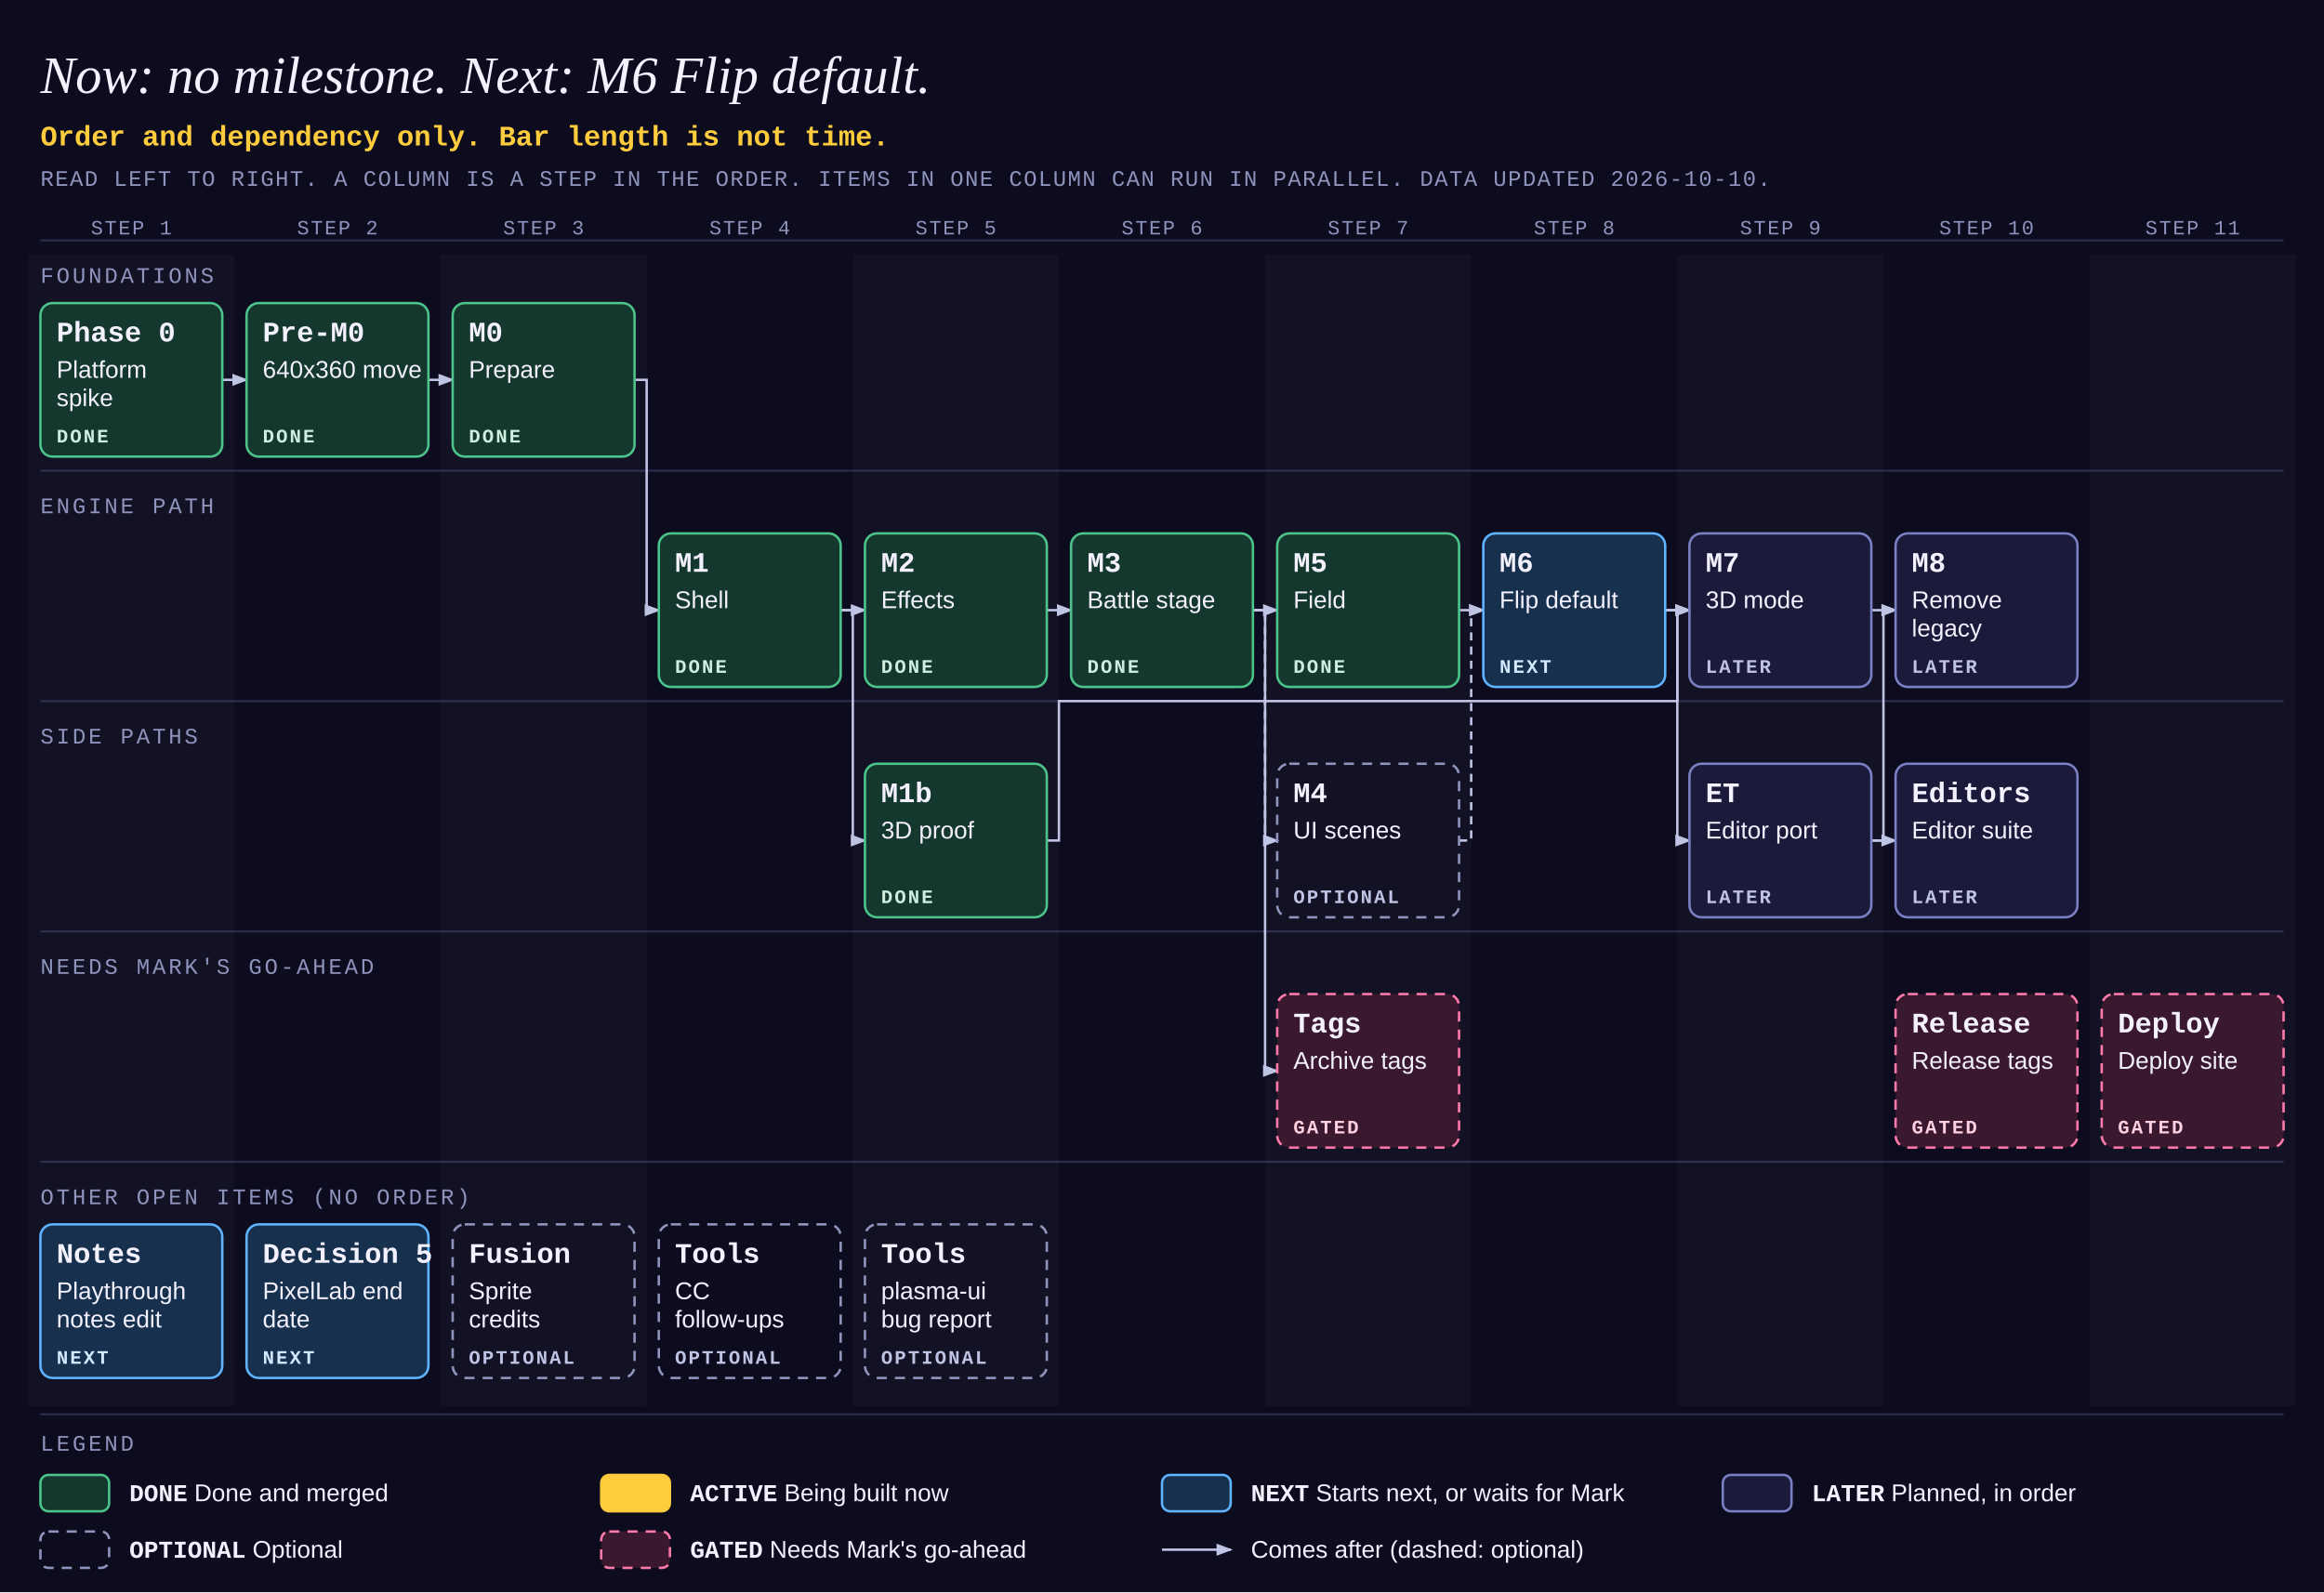
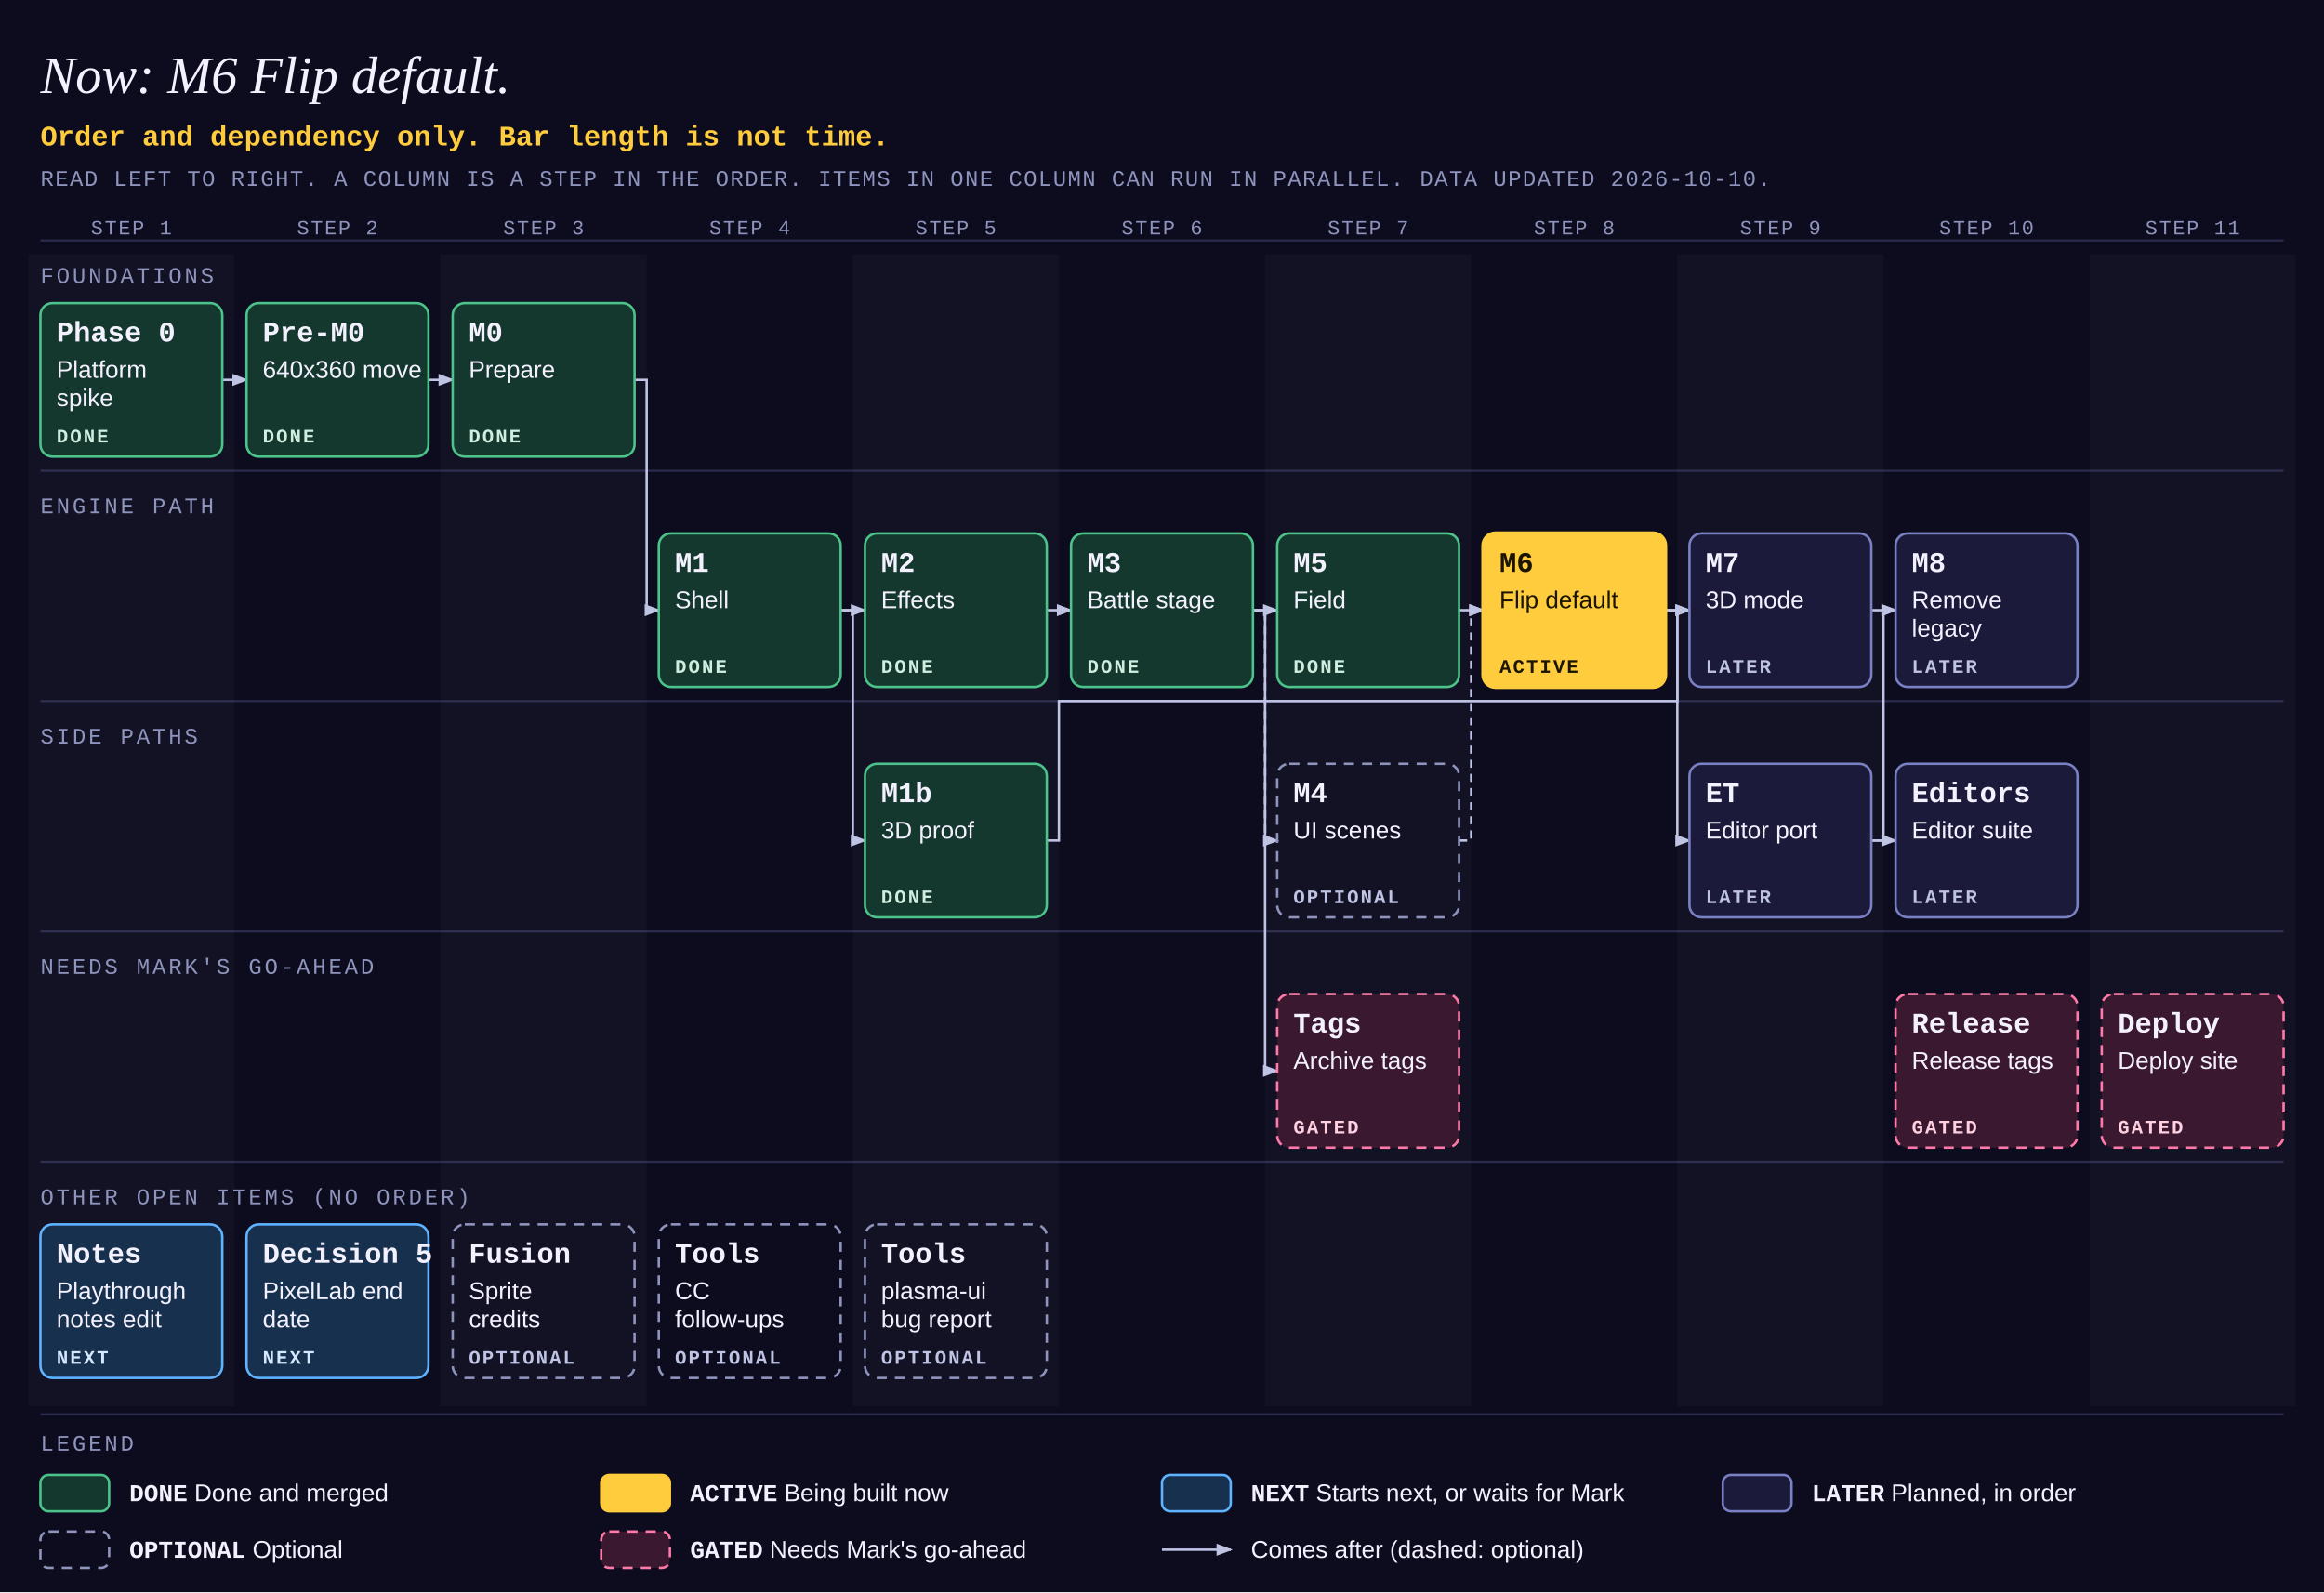
<svg xmlns="http://www.w3.org/2000/svg" viewBox="0 0 1150 788" width="1150" height="788" role="img" aria-labelledby="roadmap-title roadmap-desc">
  <defs>
    <marker id="arrow" markerWidth="8" markerHeight="6" refX="7" refY="3" orient="auto" markerUnits="userSpaceOnUse">
      <polygon points="0 0, 8 3, 0 6" fill="#bfc3e4" />
    </marker>
  </defs>
  <rect width="1150" height="788" fill="#0d0c1f" />
-   <text x="20" y="46" fill="#f4f1ff" font-size="26" font-style="italic" font-family="'Instrument Serif', Georgia, 'Times New Roman', serif">Now: no milestone. Next: M6 Flip default.</text>
+   <text x="20" y="46" fill="#f4f1ff" font-size="26" font-style="italic" font-family="'Instrument Serif', Georgia, 'Times New Roman', serif">Now: M6 Flip default.</text>
  <text x="20" y="72" fill="#ffcc3d" font-size="14" font-weight="600" font-family="'Geist Mono', ui-monospace, Consolas, 'Courier New', monospace">Order and dependency only. Bar length is not time.</text>
  <text x="20" y="92" fill="#8f94bd" font-size="11" font-family="'Geist Mono', ui-monospace, Consolas, 'Courier New', monospace" letter-spacing="0.06em">READ LEFT TO RIGHT. A COLUMN IS A STEP IN THE ORDER. ITEMS IN ONE COLUMN CAN RUN IN PARALLEL. DATA UPDATED 2026-10-10.</text>
  <rect x="14" y="126" width="102" height="570" fill="#ffffff" fill-opacity="0.025" />
  <text x="65" y="116" fill="#8f94bd" font-size="10" text-anchor="middle" font-family="'Geist Mono', ui-monospace, Consolas, 'Courier New', monospace" letter-spacing="0.08em">STEP 1</text>
  <text x="167" y="116" fill="#8f94bd" font-size="10" text-anchor="middle" font-family="'Geist Mono', ui-monospace, Consolas, 'Courier New', monospace" letter-spacing="0.08em">STEP 2</text>
  <rect x="218" y="126" width="102" height="570" fill="#ffffff" fill-opacity="0.025" />
  <text x="269" y="116" fill="#8f94bd" font-size="10" text-anchor="middle" font-family="'Geist Mono', ui-monospace, Consolas, 'Courier New', monospace" letter-spacing="0.08em">STEP 3</text>
  <text x="371" y="116" fill="#8f94bd" font-size="10" text-anchor="middle" font-family="'Geist Mono', ui-monospace, Consolas, 'Courier New', monospace" letter-spacing="0.08em">STEP 4</text>
  <rect x="422" y="126" width="102" height="570" fill="#ffffff" fill-opacity="0.025" />
  <text x="473" y="116" fill="#8f94bd" font-size="10" text-anchor="middle" font-family="'Geist Mono', ui-monospace, Consolas, 'Courier New', monospace" letter-spacing="0.08em">STEP 5</text>
  <text x="575" y="116" fill="#8f94bd" font-size="10" text-anchor="middle" font-family="'Geist Mono', ui-monospace, Consolas, 'Courier New', monospace" letter-spacing="0.08em">STEP 6</text>
  <rect x="626" y="126" width="102" height="570" fill="#ffffff" fill-opacity="0.025" />
  <text x="677" y="116" fill="#8f94bd" font-size="10" text-anchor="middle" font-family="'Geist Mono', ui-monospace, Consolas, 'Courier New', monospace" letter-spacing="0.08em">STEP 7</text>
  <text x="779" y="116" fill="#8f94bd" font-size="10" text-anchor="middle" font-family="'Geist Mono', ui-monospace, Consolas, 'Courier New', monospace" letter-spacing="0.08em">STEP 8</text>
  <rect x="830" y="126" width="102" height="570" fill="#ffffff" fill-opacity="0.025" />
  <text x="881" y="116" fill="#8f94bd" font-size="10" text-anchor="middle" font-family="'Geist Mono', ui-monospace, Consolas, 'Courier New', monospace" letter-spacing="0.08em">STEP 9</text>
  <text x="983" y="116" fill="#8f94bd" font-size="10" text-anchor="middle" font-family="'Geist Mono', ui-monospace, Consolas, 'Courier New', monospace" letter-spacing="0.08em">STEP 10</text>
  <rect x="1034" y="126" width="102" height="570" fill="#ffffff" fill-opacity="0.025" />
  <text x="1085" y="116" fill="#8f94bd" font-size="10" text-anchor="middle" font-family="'Geist Mono', ui-monospace, Consolas, 'Courier New', monospace" letter-spacing="0.08em">STEP 11</text>
  <line x1="20" y1="119" x2="1130" y2="119" stroke="#7a80c4" stroke-opacity="0.28" />
  <text x="20" y="140" fill="#8f94bd" font-size="11" font-family="'Geist Mono', ui-monospace, Consolas, 'Courier New', monospace" letter-spacing="0.12em">FOUNDATIONS</text>
  <line x1="20" y1="233" x2="1130" y2="233" stroke="#7a80c4" stroke-opacity="0.28" />
  <text x="20" y="254" fill="#8f94bd" font-size="11" font-family="'Geist Mono', ui-monospace, Consolas, 'Courier New', monospace" letter-spacing="0.12em">ENGINE PATH</text>
  <line x1="20" y1="347" x2="1130" y2="347" stroke="#7a80c4" stroke-opacity="0.28" />
  <text x="20" y="368" fill="#8f94bd" font-size="11" font-family="'Geist Mono', ui-monospace, Consolas, 'Courier New', monospace" letter-spacing="0.12em">SIDE PATHS</text>
  <line x1="20" y1="461" x2="1130" y2="461" stroke="#7a80c4" stroke-opacity="0.28" />
  <text x="20" y="482" fill="#8f94bd" font-size="11" font-family="'Geist Mono', ui-monospace, Consolas, 'Courier New', monospace" letter-spacing="0.12em">NEEDS MARK'S GO-AHEAD</text>
  <line x1="20" y1="575" x2="1130" y2="575" stroke="#7a80c4" stroke-opacity="0.28" />
  <text x="20" y="596" fill="#8f94bd" font-size="11" font-family="'Geist Mono', ui-monospace, Consolas, 'Courier New', monospace" letter-spacing="0.12em">OTHER OPEN ITEMS (NO ORDER)</text>
  <path d="M 110 188 H 122" fill="none" stroke="#bfc3e4" stroke-width="1.2" marker-end="url(#arrow)" />
  <path d="M 212 188 H 224" fill="none" stroke="#bfc3e4" stroke-width="1.2" marker-end="url(#arrow)" />
  <path d="M 314 188 H 320 V 302 H 326" fill="none" stroke="#bfc3e4" stroke-width="1.2" marker-end="url(#arrow)" />
  <path d="M 416 302 H 428" fill="none" stroke="#bfc3e4" stroke-width="1.2" marker-end="url(#arrow)" />
  <path d="M 518 302 H 530" fill="none" stroke="#bfc3e4" stroke-width="1.2" marker-end="url(#arrow)" />
  <path d="M 620 302 H 632" fill="none" stroke="#bfc3e4" stroke-width="1.2" marker-end="url(#arrow)" />
  <path d="M 722 302 H 734" fill="none" stroke="#bfc3e4" stroke-width="1.2" marker-end="url(#arrow)" />
  <path d="M 722 416 H 728 V 302 H 734" fill="none" stroke="#bfc3e4" stroke-width="1.2" stroke-dasharray="4 3" marker-end="url(#arrow)" />
  <path d="M 824 302 H 836" fill="none" stroke="#bfc3e4" stroke-width="1.2" marker-end="url(#arrow)" />
  <path d="M 518 416 H 524 V 347 H 830 V 302 H 836" fill="none" stroke="#bfc3e4" stroke-width="1.2" marker-end="url(#arrow)" />
  <path d="M 926 302 H 938" fill="none" stroke="#bfc3e4" stroke-width="1.2" marker-end="url(#arrow)" />
  <path d="M 926 416 H 932 V 302 H 938" fill="none" stroke="#bfc3e4" stroke-width="1.2" marker-end="url(#arrow)" />
  <path d="M 416 302 H 422 V 416 H 428" fill="none" stroke="#bfc3e4" stroke-width="1.2" marker-end="url(#arrow)" />
  <path d="M 620 302 H 626 V 416 H 632" fill="none" stroke="#bfc3e4" stroke-width="1.2" stroke-dasharray="4 3" marker-end="url(#arrow)" />
  <path d="M 620 302 H 626 V 530 H 632" fill="none" stroke="#bfc3e4" stroke-width="1.2" marker-end="url(#arrow)" />
  <path d="M 824 302 H 830 V 416 H 836" fill="none" stroke="#bfc3e4" stroke-width="1.2" marker-end="url(#arrow)" />
  <path d="M 926 416 H 938" fill="none" stroke="#bfc3e4" stroke-width="1.2" marker-end="url(#arrow)" />
  <g id="item-Phase-0">
    <rect x="20" y="150" width="90" height="76" rx="6" fill="#14382e" stroke="#4cc38a" stroke-width="1.2" />
    <text x="28" y="169" fill="#f4f1ff" font-size="14" font-weight="700" font-family="'Geist Mono', ui-monospace, Consolas, 'Courier New', monospace">Phase 0</text>
    <text x="28" y="187" fill="#f4f1ff" font-size="12" font-family="Geist, 'Segoe UI', system-ui, -apple-system, Arial, sans-serif">Platform</text>
    <text x="28" y="201" fill="#f4f1ff" font-size="12" font-family="Geist, 'Segoe UI', system-ui, -apple-system, Arial, sans-serif">spike</text>
    <text x="28" y="219" fill="#cfeee0" font-size="9.5" font-weight="600" font-family="'Geist Mono', ui-monospace, Consolas, 'Courier New', monospace" letter-spacing="0.1em">DONE</text>
  </g>
  <g id="item-Pre-M0">
    <rect x="122" y="150" width="90" height="76" rx="6" fill="#14382e" stroke="#4cc38a" stroke-width="1.2" />
    <text x="130" y="169" fill="#f4f1ff" font-size="14" font-weight="700" font-family="'Geist Mono', ui-monospace, Consolas, 'Courier New', monospace">Pre-M0</text>
    <text x="130" y="187" fill="#f4f1ff" font-size="12" font-family="Geist, 'Segoe UI', system-ui, -apple-system, Arial, sans-serif">640x360 move</text>
    <text x="130" y="219" fill="#cfeee0" font-size="9.5" font-weight="600" font-family="'Geist Mono', ui-monospace, Consolas, 'Courier New', monospace" letter-spacing="0.1em">DONE</text>
  </g>
  <g id="item-M0">
    <rect x="224" y="150" width="90" height="76" rx="6" fill="#14382e" stroke="#4cc38a" stroke-width="1.2" />
    <text x="232" y="169" fill="#f4f1ff" font-size="14" font-weight="700" font-family="'Geist Mono', ui-monospace, Consolas, 'Courier New', monospace">M0</text>
    <text x="232" y="187" fill="#f4f1ff" font-size="12" font-family="Geist, 'Segoe UI', system-ui, -apple-system, Arial, sans-serif">Prepare</text>
    <text x="232" y="219" fill="#cfeee0" font-size="9.5" font-weight="600" font-family="'Geist Mono', ui-monospace, Consolas, 'Courier New', monospace" letter-spacing="0.1em">DONE</text>
  </g>
  <g id="item-M1">
    <rect x="326" y="264" width="90" height="76" rx="6" fill="#14382e" stroke="#4cc38a" stroke-width="1.2" />
    <text x="334" y="283" fill="#f4f1ff" font-size="14" font-weight="700" font-family="'Geist Mono', ui-monospace, Consolas, 'Courier New', monospace">M1</text>
    <text x="334" y="301" fill="#f4f1ff" font-size="12" font-family="Geist, 'Segoe UI', system-ui, -apple-system, Arial, sans-serif">Shell</text>
    <text x="334" y="333" fill="#cfeee0" font-size="9.5" font-weight="600" font-family="'Geist Mono', ui-monospace, Consolas, 'Courier New', monospace" letter-spacing="0.1em">DONE</text>
  </g>
  <g id="item-M2">
    <rect x="428" y="264" width="90" height="76" rx="6" fill="#14382e" stroke="#4cc38a" stroke-width="1.2" />
    <text x="436" y="283" fill="#f4f1ff" font-size="14" font-weight="700" font-family="'Geist Mono', ui-monospace, Consolas, 'Courier New', monospace">M2</text>
    <text x="436" y="301" fill="#f4f1ff" font-size="12" font-family="Geist, 'Segoe UI', system-ui, -apple-system, Arial, sans-serif">Effects</text>
    <text x="436" y="333" fill="#cfeee0" font-size="9.5" font-weight="600" font-family="'Geist Mono', ui-monospace, Consolas, 'Courier New', monospace" letter-spacing="0.1em">DONE</text>
  </g>
  <g id="item-M3">
    <rect x="530" y="264" width="90" height="76" rx="6" fill="#14382e" stroke="#4cc38a" stroke-width="1.2" />
    <text x="538" y="283" fill="#f4f1ff" font-size="14" font-weight="700" font-family="'Geist Mono', ui-monospace, Consolas, 'Courier New', monospace">M3</text>
    <text x="538" y="301" fill="#f4f1ff" font-size="12" font-family="Geist, 'Segoe UI', system-ui, -apple-system, Arial, sans-serif">Battle stage</text>
    <text x="538" y="333" fill="#cfeee0" font-size="9.5" font-weight="600" font-family="'Geist Mono', ui-monospace, Consolas, 'Courier New', monospace" letter-spacing="0.1em">DONE</text>
  </g>
  <g id="item-M5">
    <rect x="632" y="264" width="90" height="76" rx="6" fill="#14382e" stroke="#4cc38a" stroke-width="1.2" />
    <text x="640" y="283" fill="#f4f1ff" font-size="14" font-weight="700" font-family="'Geist Mono', ui-monospace, Consolas, 'Courier New', monospace">M5</text>
    <text x="640" y="301" fill="#f4f1ff" font-size="12" font-family="Geist, 'Segoe UI', system-ui, -apple-system, Arial, sans-serif">Field</text>
    <text x="640" y="333" fill="#cfeee0" font-size="9.5" font-weight="600" font-family="'Geist Mono', ui-monospace, Consolas, 'Courier New', monospace" letter-spacing="0.1em">DONE</text>
  </g>
  <g id="item-M6">
-     <rect x="734" y="264" width="90" height="76" rx="6" fill="#16304d" stroke="#5fb3ff" stroke-width="1.2" />
-     <text x="742" y="283" fill="#f4f1ff" font-size="14" font-weight="700" font-family="'Geist Mono', ui-monospace, Consolas, 'Courier New', monospace">M6</text>
-     <text x="742" y="301" fill="#f4f1ff" font-size="12" font-family="Geist, 'Segoe UI', system-ui, -apple-system, Arial, sans-serif">Flip default</text>
-     <text x="742" y="333" fill="#d4e8ff" font-size="9.5" font-weight="600" font-family="'Geist Mono', ui-monospace, Consolas, 'Courier New', monospace" letter-spacing="0.1em">NEXT</text>
+     <rect x="734" y="264" width="90" height="76" rx="6" fill="#ffcc3d" stroke="#ffcc3d" stroke-width="2" />
+     <text x="742" y="283" fill="#1a1500" font-size="14" font-weight="700" font-family="'Geist Mono', ui-monospace, Consolas, 'Courier New', monospace">M6</text>
+     <text x="742" y="301" fill="#1a1500" font-size="12" font-family="Geist, 'Segoe UI', system-ui, -apple-system, Arial, sans-serif">Flip default</text>
+     <text x="742" y="333" fill="#1a1500" font-size="9.5" font-weight="600" font-family="'Geist Mono', ui-monospace, Consolas, 'Courier New', monospace" letter-spacing="0.1em">ACTIVE</text>
  </g>
  <g id="item-M7">
    <rect x="836" y="264" width="90" height="76" rx="6" fill="#1c1a3a" stroke="#7a80c4" stroke-width="1.2" />
    <text x="844" y="283" fill="#f4f1ff" font-size="14" font-weight="700" font-family="'Geist Mono', ui-monospace, Consolas, 'Courier New', monospace">M7</text>
    <text x="844" y="301" fill="#f4f1ff" font-size="12" font-family="Geist, 'Segoe UI', system-ui, -apple-system, Arial, sans-serif">3D mode</text>
    <text x="844" y="333" fill="#bfc3e4" font-size="9.5" font-weight="600" font-family="'Geist Mono', ui-monospace, Consolas, 'Courier New', monospace" letter-spacing="0.1em">LATER</text>
  </g>
  <g id="item-M8">
    <rect x="938" y="264" width="90" height="76" rx="6" fill="#1c1a3a" stroke="#7a80c4" stroke-width="1.2" />
    <text x="946" y="283" fill="#f4f1ff" font-size="14" font-weight="700" font-family="'Geist Mono', ui-monospace, Consolas, 'Courier New', monospace">M8</text>
    <text x="946" y="301" fill="#f4f1ff" font-size="12" font-family="Geist, 'Segoe UI', system-ui, -apple-system, Arial, sans-serif">Remove</text>
    <text x="946" y="315" fill="#f4f1ff" font-size="12" font-family="Geist, 'Segoe UI', system-ui, -apple-system, Arial, sans-serif">legacy</text>
    <text x="946" y="333" fill="#bfc3e4" font-size="9.5" font-weight="600" font-family="'Geist Mono', ui-monospace, Consolas, 'Courier New', monospace" letter-spacing="0.1em">LATER</text>
  </g>
  <g id="item-M1b">
    <rect x="428" y="378" width="90" height="76" rx="6" fill="#14382e" stroke="#4cc38a" stroke-width="1.2" />
    <text x="436" y="397" fill="#f4f1ff" font-size="14" font-weight="700" font-family="'Geist Mono', ui-monospace, Consolas, 'Courier New', monospace">M1b</text>
    <text x="436" y="415" fill="#f4f1ff" font-size="12" font-family="Geist, 'Segoe UI', system-ui, -apple-system, Arial, sans-serif">3D proof</text>
    <text x="436" y="447" fill="#cfeee0" font-size="9.5" font-weight="600" font-family="'Geist Mono', ui-monospace, Consolas, 'Courier New', monospace" letter-spacing="0.1em">DONE</text>
  </g>
  <g id="item-M4">
    <rect x="632" y="378" width="90" height="76" rx="6" fill="none" stroke="#8f94bd" stroke-width="1.2" stroke-dasharray="5 4" />
    <text x="640" y="397" fill="#f4f1ff" font-size="14" font-weight="700" font-family="'Geist Mono', ui-monospace, Consolas, 'Courier New', monospace">M4</text>
    <text x="640" y="415" fill="#f4f1ff" font-size="12" font-family="Geist, 'Segoe UI', system-ui, -apple-system, Arial, sans-serif">UI scenes</text>
    <text x="640" y="447" fill="#bfc3e4" font-size="9.5" font-weight="600" font-family="'Geist Mono', ui-monospace, Consolas, 'Courier New', monospace" letter-spacing="0.1em">OPTIONAL</text>
  </g>
  <g id="item-archive-tags">
    <rect x="632" y="492" width="90" height="76" rx="6" fill="#3a1830" stroke="#ff7aa8" stroke-width="1.2" stroke-dasharray="5 4" />
    <text x="640" y="511" fill="#f4f1ff" font-size="14" font-weight="700" font-family="'Geist Mono', ui-monospace, Consolas, 'Courier New', monospace">Tags</text>
    <text x="640" y="529" fill="#f4f1ff" font-size="12" font-family="Geist, 'Segoe UI', system-ui, -apple-system, Arial, sans-serif">Archive tags</text>
    <text x="640" y="561" fill="#ffd0e0" font-size="9.5" font-weight="600" font-family="'Geist Mono', ui-monospace, Consolas, 'Courier New', monospace" letter-spacing="0.1em">GATED</text>
  </g>
  <g id="item-release-tags">
    <rect x="938" y="492" width="90" height="76" rx="6" fill="#3a1830" stroke="#ff7aa8" stroke-width="1.2" stroke-dasharray="5 4" />
    <text x="946" y="511" fill="#f4f1ff" font-size="14" font-weight="700" font-family="'Geist Mono', ui-monospace, Consolas, 'Courier New', monospace">Release</text>
    <text x="946" y="529" fill="#f4f1ff" font-size="12" font-family="Geist, 'Segoe UI', system-ui, -apple-system, Arial, sans-serif">Release tags</text>
    <text x="946" y="561" fill="#ffd0e0" font-size="9.5" font-weight="600" font-family="'Geist Mono', ui-monospace, Consolas, 'Courier New', monospace" letter-spacing="0.1em">GATED</text>
  </g>
  <g id="item-deploy">
    <rect x="1040" y="492" width="90" height="76" rx="6" fill="#3a1830" stroke="#ff7aa8" stroke-width="1.2" stroke-dasharray="5 4" />
    <text x="1048" y="511" fill="#f4f1ff" font-size="14" font-weight="700" font-family="'Geist Mono', ui-monospace, Consolas, 'Courier New', monospace">Deploy</text>
    <text x="1048" y="529" fill="#f4f1ff" font-size="12" font-family="Geist, 'Segoe UI', system-ui, -apple-system, Arial, sans-serif">Deploy site</text>
    <text x="1048" y="561" fill="#ffd0e0" font-size="9.5" font-weight="600" font-family="'Geist Mono', ui-monospace, Consolas, 'Courier New', monospace" letter-spacing="0.1em">GATED</text>
  </g>
  <g id="item-playthrough-notes">
    <rect x="20" y="606" width="90" height="76" rx="6" fill="#16304d" stroke="#5fb3ff" stroke-width="1.2" />
    <text x="28" y="625" fill="#f4f1ff" font-size="14" font-weight="700" font-family="'Geist Mono', ui-monospace, Consolas, 'Courier New', monospace">Notes</text>
    <text x="28" y="643" fill="#f4f1ff" font-size="12" font-family="Geist, 'Segoe UI', system-ui, -apple-system, Arial, sans-serif">Playthrough</text>
    <text x="28" y="657" fill="#f4f1ff" font-size="12" font-family="Geist, 'Segoe UI', system-ui, -apple-system, Arial, sans-serif">notes edit</text>
    <text x="28" y="675" fill="#d4e8ff" font-size="9.5" font-weight="600" font-family="'Geist Mono', ui-monospace, Consolas, 'Courier New', monospace" letter-spacing="0.1em">NEXT</text>
  </g>
  <g id="item-pixellab-end">
    <rect x="122" y="606" width="90" height="76" rx="6" fill="#16304d" stroke="#5fb3ff" stroke-width="1.2" />
    <text x="130" y="625" fill="#f4f1ff" font-size="14" font-weight="700" font-family="'Geist Mono', ui-monospace, Consolas, 'Courier New', monospace">Decision 5</text>
    <text x="130" y="643" fill="#f4f1ff" font-size="12" font-family="Geist, 'Segoe UI', system-ui, -apple-system, Arial, sans-serif">PixelLab end</text>
    <text x="130" y="657" fill="#f4f1ff" font-size="12" font-family="Geist, 'Segoe UI', system-ui, -apple-system, Arial, sans-serif">date</text>
    <text x="130" y="675" fill="#d4e8ff" font-size="9.5" font-weight="600" font-family="'Geist Mono', ui-monospace, Consolas, 'Courier New', monospace" letter-spacing="0.1em">NEXT</text>
  </g>
  <g id="item-sprite-fusion">
    <rect x="224" y="606" width="90" height="76" rx="6" fill="none" stroke="#8f94bd" stroke-width="1.2" stroke-dasharray="5 4" />
    <text x="232" y="625" fill="#f4f1ff" font-size="14" font-weight="700" font-family="'Geist Mono', ui-monospace, Consolas, 'Courier New', monospace">Fusion</text>
    <text x="232" y="643" fill="#f4f1ff" font-size="12" font-family="Geist, 'Segoe UI', system-ui, -apple-system, Arial, sans-serif">Sprite</text>
    <text x="232" y="657" fill="#f4f1ff" font-size="12" font-family="Geist, 'Segoe UI', system-ui, -apple-system, Arial, sans-serif">credits</text>
    <text x="232" y="675" fill="#bfc3e4" font-size="9.5" font-weight="600" font-family="'Geist Mono', ui-monospace, Consolas, 'Courier New', monospace" letter-spacing="0.1em">OPTIONAL</text>
  </g>
  <g id="item-cc-followups">
    <rect x="326" y="606" width="90" height="76" rx="6" fill="none" stroke="#8f94bd" stroke-width="1.2" stroke-dasharray="5 4" />
    <text x="334" y="625" fill="#f4f1ff" font-size="14" font-weight="700" font-family="'Geist Mono', ui-monospace, Consolas, 'Courier New', monospace">Tools</text>
    <text x="334" y="643" fill="#f4f1ff" font-size="12" font-family="Geist, 'Segoe UI', system-ui, -apple-system, Arial, sans-serif">CC</text>
    <text x="334" y="657" fill="#f4f1ff" font-size="12" font-family="Geist, 'Segoe UI', system-ui, -apple-system, Arial, sans-serif">follow-ups</text>
    <text x="334" y="675" fill="#bfc3e4" font-size="9.5" font-weight="600" font-family="'Geist Mono', ui-monospace, Consolas, 'Courier New', monospace" letter-spacing="0.1em">OPTIONAL</text>
  </g>
  <g id="item-plasma-bug">
    <rect x="428" y="606" width="90" height="76" rx="6" fill="none" stroke="#8f94bd" stroke-width="1.2" stroke-dasharray="5 4" />
    <text x="436" y="625" fill="#f4f1ff" font-size="14" font-weight="700" font-family="'Geist Mono', ui-monospace, Consolas, 'Courier New', monospace">Tools</text>
    <text x="436" y="643" fill="#f4f1ff" font-size="12" font-family="Geist, 'Segoe UI', system-ui, -apple-system, Arial, sans-serif">plasma-ui</text>
    <text x="436" y="657" fill="#f4f1ff" font-size="12" font-family="Geist, 'Segoe UI', system-ui, -apple-system, Arial, sans-serif">bug report</text>
    <text x="436" y="675" fill="#bfc3e4" font-size="9.5" font-weight="600" font-family="'Geist Mono', ui-monospace, Consolas, 'Courier New', monospace" letter-spacing="0.1em">OPTIONAL</text>
  </g>
  <g id="item-ET">
    <rect x="836" y="378" width="90" height="76" rx="6" fill="#1c1a3a" stroke="#7a80c4" stroke-width="1.2" />
    <text x="844" y="397" fill="#f4f1ff" font-size="14" font-weight="700" font-family="'Geist Mono', ui-monospace, Consolas, 'Courier New', monospace">ET</text>
    <text x="844" y="415" fill="#f4f1ff" font-size="12" font-family="Geist, 'Segoe UI', system-ui, -apple-system, Arial, sans-serif">Editor port</text>
    <text x="844" y="447" fill="#bfc3e4" font-size="9.5" font-weight="600" font-family="'Geist Mono', ui-monospace, Consolas, 'Courier New', monospace" letter-spacing="0.1em">LATER</text>
  </g>
  <g id="item-Editors">
    <rect x="938" y="378" width="90" height="76" rx="6" fill="#1c1a3a" stroke="#7a80c4" stroke-width="1.2" />
    <text x="946" y="397" fill="#f4f1ff" font-size="14" font-weight="700" font-family="'Geist Mono', ui-monospace, Consolas, 'Courier New', monospace">Editors</text>
    <text x="946" y="415" fill="#f4f1ff" font-size="12" font-family="Geist, 'Segoe UI', system-ui, -apple-system, Arial, sans-serif">Editor suite</text>
    <text x="946" y="447" fill="#bfc3e4" font-size="9.5" font-weight="600" font-family="'Geist Mono', ui-monospace, Consolas, 'Courier New', monospace" letter-spacing="0.1em">LATER</text>
  </g>
  <line x1="20" y1="700" x2="1130" y2="700" stroke="#7a80c4" stroke-opacity="0.28" />
  <text x="20" y="718" fill="#8f94bd" font-size="11" font-family="'Geist Mono', ui-monospace, Consolas, 'Courier New', monospace" letter-spacing="0.12em">LEGEND</text>
  <rect x="20" y="730" width="34" height="18" rx="4" fill="#14382e" stroke="#4cc38a" stroke-width="1.2" />
  <text x="64" y="743" fill="#f4f1ff" font-size="12" font-family="Geist, 'Segoe UI', system-ui, -apple-system, Arial, sans-serif">
    <tspan font-family="'Geist Mono', ui-monospace, Consolas, 'Courier New', monospace" font-weight="600">DONE</tspan>  Done and merged</text>
  <rect x="297.5" y="730" width="34" height="18" rx="4" fill="#ffcc3d" stroke="#ffcc3d" stroke-width="1.2" />
  <text x="341.5" y="743" fill="#f4f1ff" font-size="12" font-family="Geist, 'Segoe UI', system-ui, -apple-system, Arial, sans-serif">
    <tspan font-family="'Geist Mono', ui-monospace, Consolas, 'Courier New', monospace" font-weight="600">ACTIVE</tspan>  Being built now</text>
  <rect x="575" y="730" width="34" height="18" rx="4" fill="#16304d" stroke="#5fb3ff" stroke-width="1.2" />
  <text x="619" y="743" fill="#f4f1ff" font-size="12" font-family="Geist, 'Segoe UI', system-ui, -apple-system, Arial, sans-serif">
    <tspan font-family="'Geist Mono', ui-monospace, Consolas, 'Courier New', monospace" font-weight="600">NEXT</tspan>  Starts next, or waits for Mark</text>
  <rect x="852.5" y="730" width="34" height="18" rx="4" fill="#1c1a3a" stroke="#7a80c4" stroke-width="1.2" />
  <text x="896.5" y="743" fill="#f4f1ff" font-size="12" font-family="Geist, 'Segoe UI', system-ui, -apple-system, Arial, sans-serif">
    <tspan font-family="'Geist Mono', ui-monospace, Consolas, 'Courier New', monospace" font-weight="600">LATER</tspan>  Planned, in order</text>
  <rect x="20" y="758" width="34" height="18" rx="4" fill="none" stroke="#8f94bd" stroke-width="1.2" stroke-dasharray="5 4" />
  <text x="64" y="771" fill="#f4f1ff" font-size="12" font-family="Geist, 'Segoe UI', system-ui, -apple-system, Arial, sans-serif">
    <tspan font-family="'Geist Mono', ui-monospace, Consolas, 'Courier New', monospace" font-weight="600">OPTIONAL</tspan>  Optional</text>
  <rect x="297.5" y="758" width="34" height="18" rx="4" fill="#3a1830" stroke="#ff7aa8" stroke-width="1.2" stroke-dasharray="5 4" />
  <text x="341.5" y="771" fill="#f4f1ff" font-size="12" font-family="Geist, 'Segoe UI', system-ui, -apple-system, Arial, sans-serif">
    <tspan font-family="'Geist Mono', ui-monospace, Consolas, 'Courier New', monospace" font-weight="600">GATED</tspan>  Needs Mark's go-ahead</text>
  <path d="M 575 767 H 609" fill="none" stroke="#bfc3e4" stroke-width="1.2" marker-end="url(#arrow)" />
  <text x="619" y="771" fill="#f4f1ff" font-size="12" font-family="Geist, 'Segoe UI', system-ui, -apple-system, Arial, sans-serif">Comes after (dashed: optional)</text>
</svg>
